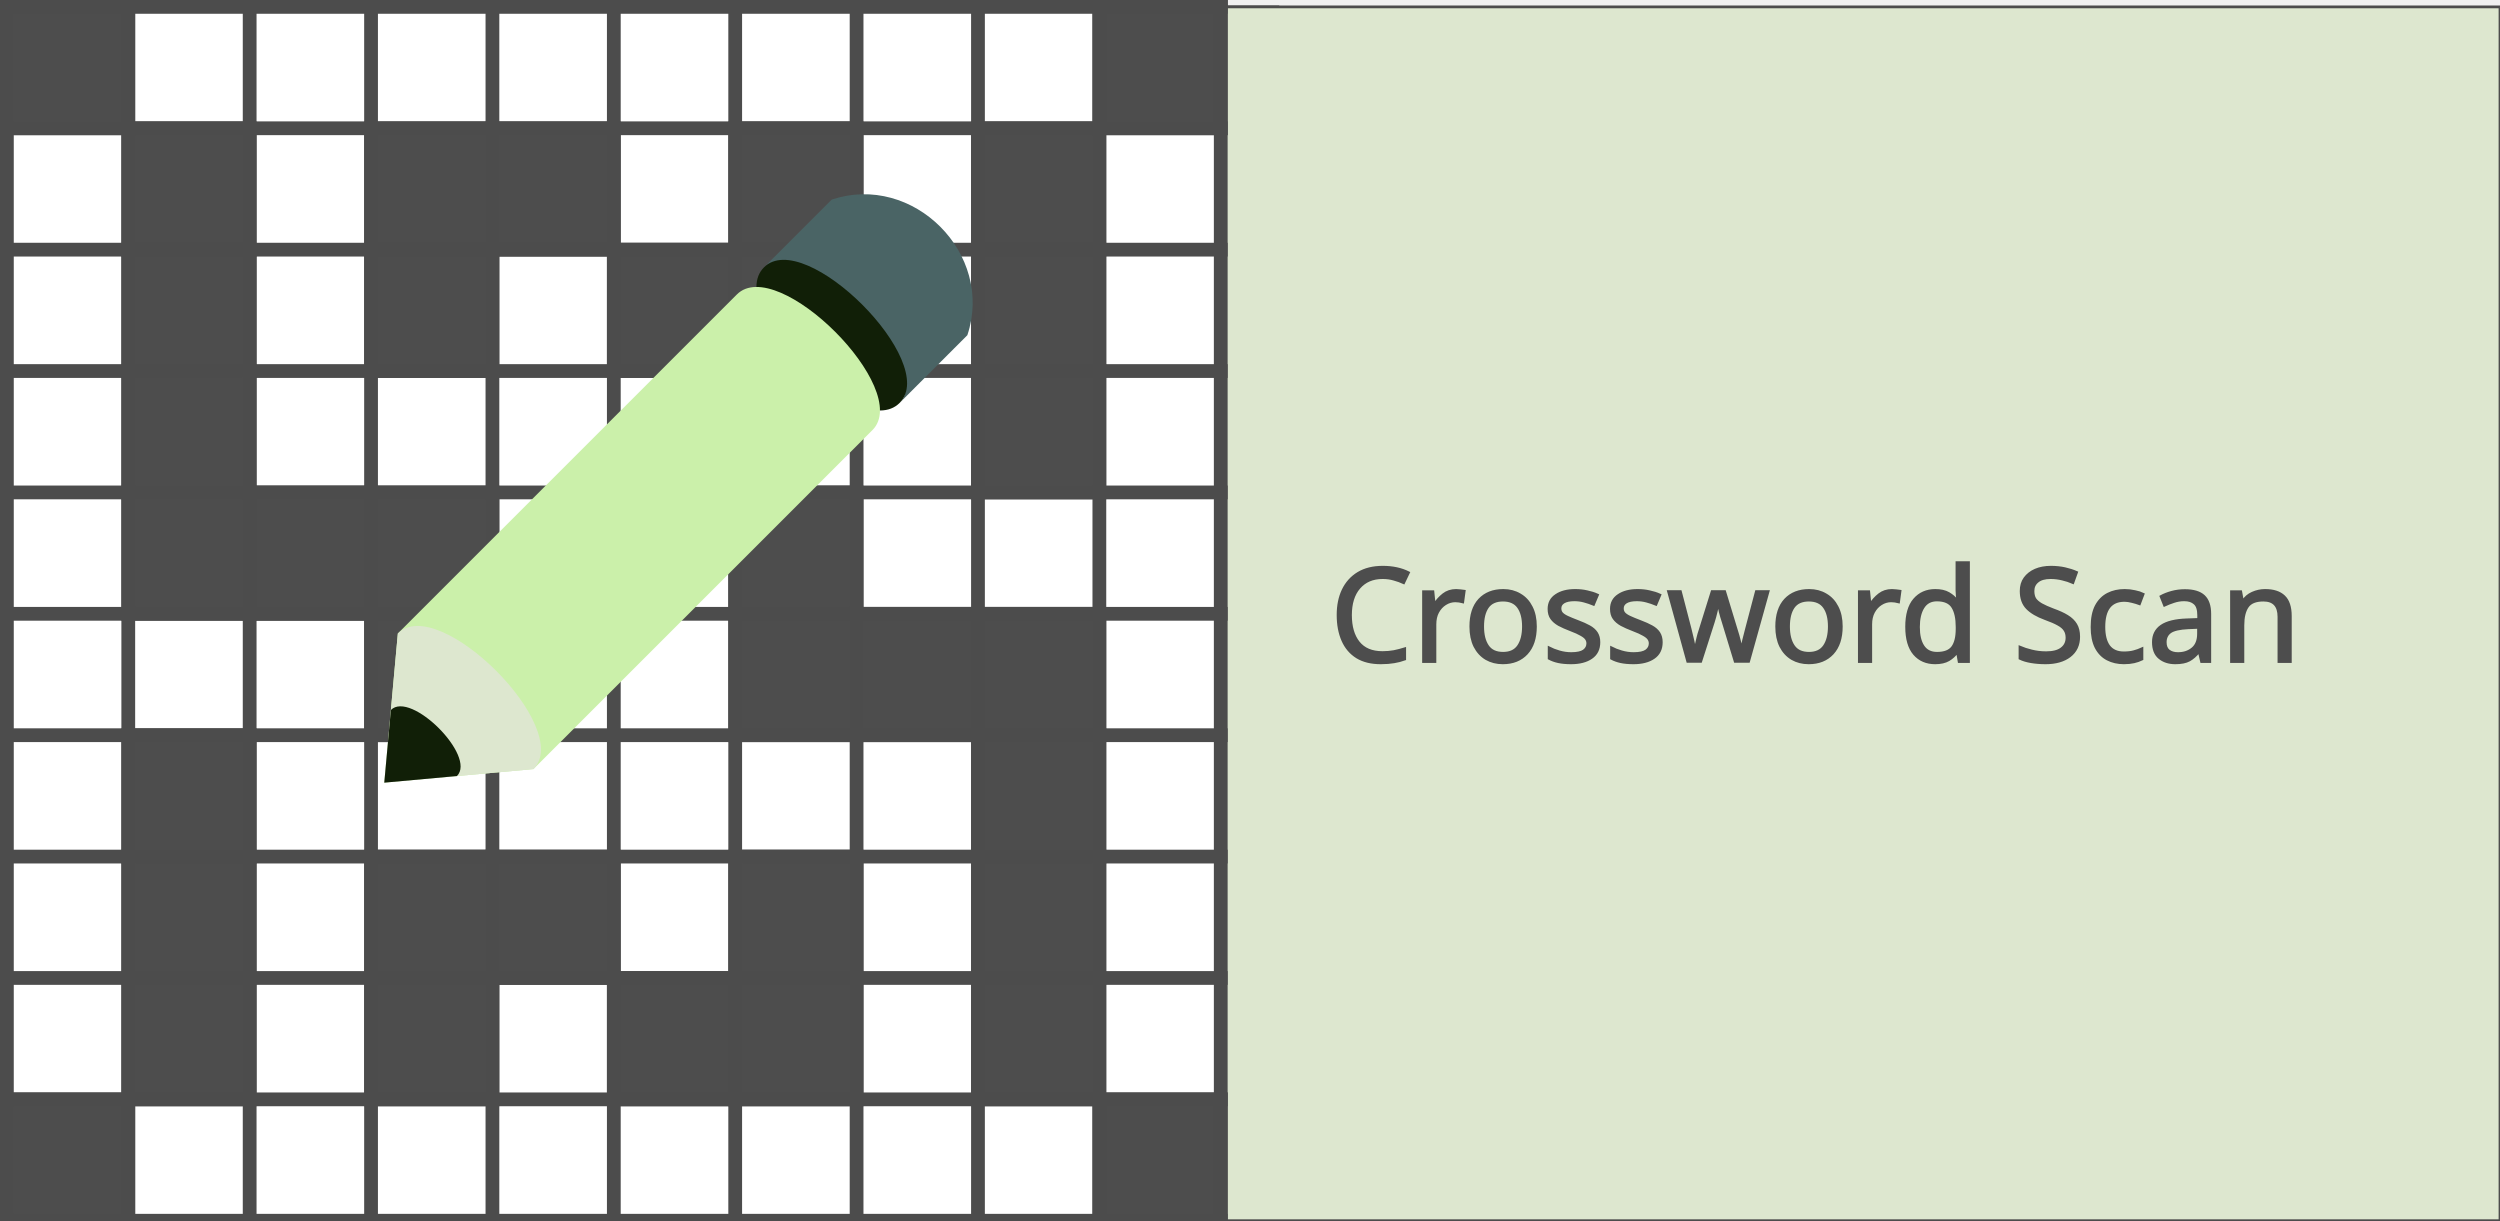
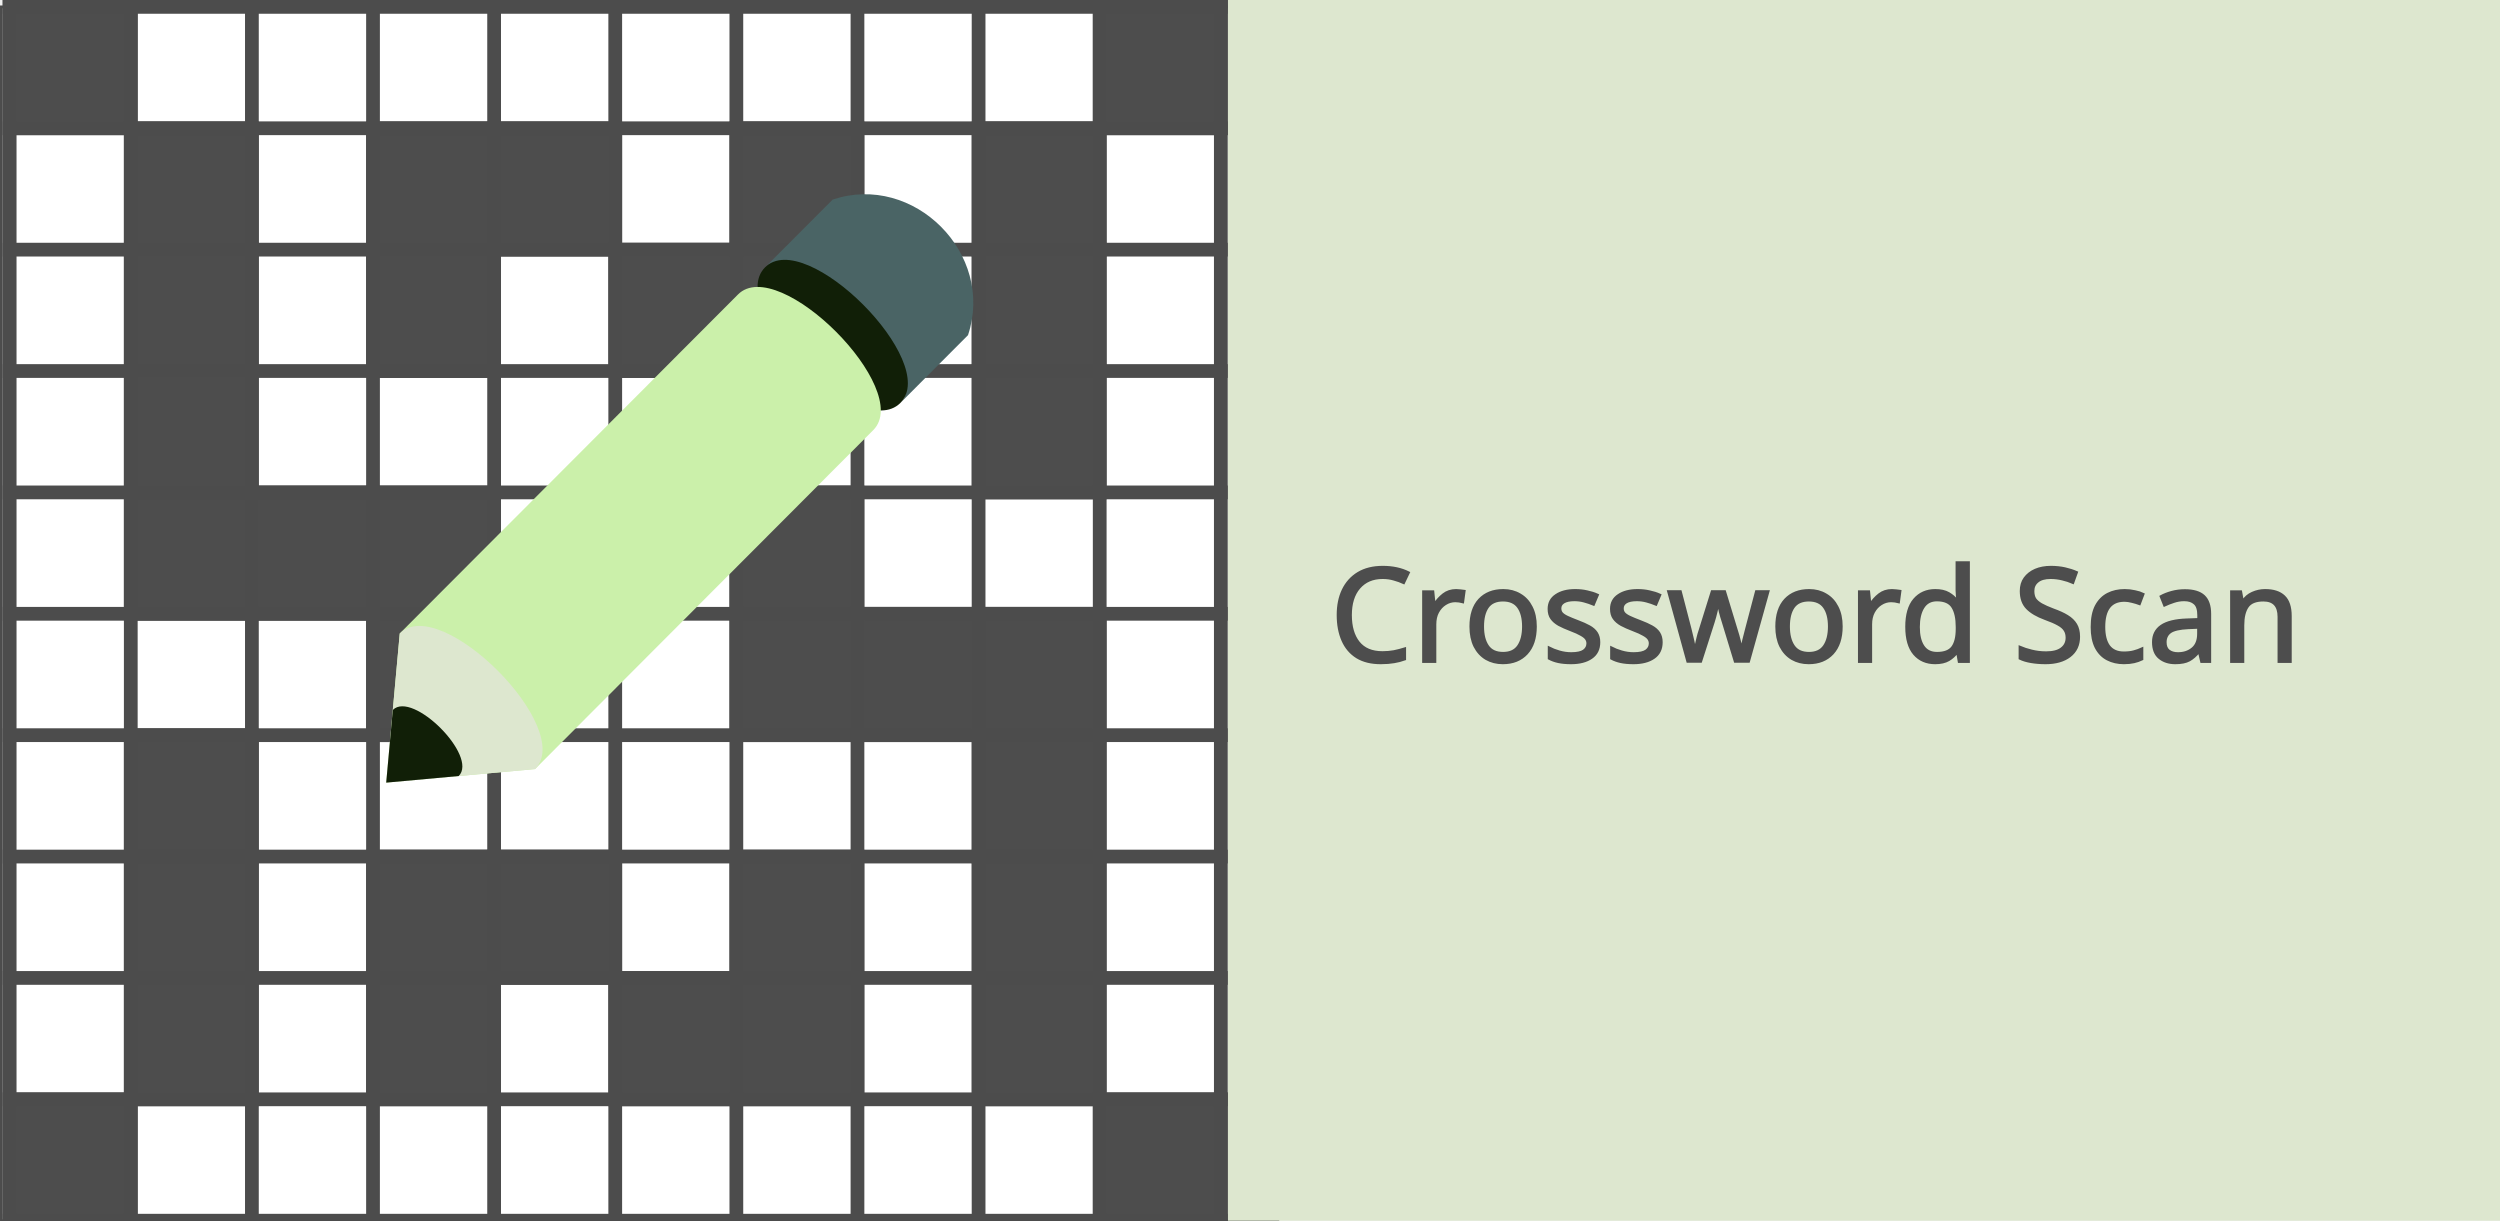
<svg xmlns="http://www.w3.org/2000/svg" width="1024" height="500" viewBox="0 0 270.933 132.292" version="1.1" id="svg9616">
  <defs id="defs9613" />
  <g id="layer1">
-     <rect style="fill:#ffffff;fill-opacity:1;stroke:#4c4c4c;stroke-width:0.3;stroke-linecap:square;stroke-miterlimit:10" id="rect10209-0" width="138.637" height="131.546" x="-0.152" y="0.746" />
-     <rect style="fill:#dde7cf;stroke:#4c4c4c;stroke-width:0.3;stroke-linecap:square;stroke-miterlimit:10" id="rect10209" width="138.637" height="131.546" x="132.296" y="0.746" />
-     <path style="fill:#4d4d4d;fill-opacity:1;stroke:#4c4c4c;stroke-width:1.492;stroke-linecap:square;stroke-linejoin:miter;stroke-miterlimit:10;stroke-dasharray:none;stroke-opacity:1" d="M 0.746,40.211 H 132.296" id="path9750-3" />
-     <path style="fill:#4d4d4d;fill-opacity:1;stroke:#4c4c4c;stroke-width:1.492;stroke-linecap:square;stroke-linejoin:miter;stroke-miterlimit:10;stroke-dasharray:none;stroke-opacity:1" d="M 0.746,53.366 H 132.296" id="path9750-75" />
-     <path style="fill:#4d4d4d;fill-opacity:1;stroke:#4c4c4c;stroke-width:1.492;stroke-linecap:square;stroke-linejoin:miter;stroke-miterlimit:10;stroke-dasharray:none;stroke-opacity:1" d="M 0.746,66.521 H 132.296" id="path9750-2" />
-     <path style="fill:#4d4d4d;fill-opacity:1;stroke:#4c4c4c;stroke-width:1.492;stroke-linecap:square;stroke-linejoin:miter;stroke-miterlimit:10;stroke-dasharray:none;stroke-opacity:1" d="M 0.746,79.676 H 132.296" id="path9750-65" />
-     <path style="fill:#4d4d4d;fill-opacity:1;stroke:#4c4c4c;stroke-width:1.492;stroke-linecap:square;stroke-linejoin:miter;stroke-miterlimit:10;stroke-dasharray:none;stroke-opacity:1" d="M 0.746,92.831 H 132.296" id="path9750-71" />
-     <rect style="fill:#4d4d4d;fill-opacity:1;stroke:#4c4c4c;stroke-width:1.492;stroke-linecap:square;stroke-linejoin:miter;stroke-miterlimit:10;stroke-dasharray:none;stroke-opacity:1" id="rect9062" width="13.155" height="13.155" x="0.746" y="0.746" />
-     <rect style="fill:#4d4d4d;fill-opacity:1;stroke:#4c4c4c;stroke-width:1.492;stroke-linecap:square;stroke-linejoin:miter;stroke-miterlimit:10;stroke-dasharray:none;stroke-opacity:1" id="rect9062-09" width="13.155" height="13.155" x="119.141" y="0.746" />
-     <rect style="fill:#4d4d4d;fill-opacity:1;stroke:#4c4c4c;stroke-width:1.492;stroke-linecap:square;stroke-linejoin:miter;stroke-miterlimit:10;stroke-dasharray:none;stroke-opacity:1" id="rect9062-0" width="13.155" height="13.155" x="13.901" y="27.056" />
-     <rect style="fill:#4d4d4d;fill-opacity:1;stroke:#4c4c4c;stroke-width:1.492;stroke-linecap:square;stroke-linejoin:miter;stroke-miterlimit:10;stroke-dasharray:none;stroke-opacity:1" id="rect9062-0-3" width="13.155" height="13.155" x="13.901" y="40.211" />
-     <rect style="fill:#4d4d4d;fill-opacity:1;stroke:#4c4c4c;stroke-width:1.492;stroke-linecap:square;stroke-linejoin:miter;stroke-miterlimit:10;stroke-dasharray:none;stroke-opacity:1" id="rect9062-0-9" width="13.155" height="13.155" x="13.901" y="79.676" />
-     <rect style="fill:#4d4d4d;fill-opacity:1;stroke:#4c4c4c;stroke-width:1.492;stroke-linecap:square;stroke-linejoin:miter;stroke-miterlimit:10;stroke-dasharray:none;stroke-opacity:1" id="rect9062-0-6" width="13.155" height="13.155" x="13.901" y="53.366" />
-     <rect style="fill:#4d4d4d;fill-opacity:1;stroke:#4c4c4c;stroke-width:1.492;stroke-linecap:square;stroke-linejoin:miter;stroke-miterlimit:10;stroke-dasharray:none;stroke-opacity:1" id="rect9062-0-64" width="13.155" height="13.155" x="105.986" y="79.676" />
-     <rect style="fill:#4d4d4d;fill-opacity:1;stroke:#4c4c4c;stroke-width:1.492;stroke-linecap:square;stroke-linejoin:miter;stroke-miterlimit:10;stroke-dasharray:none;stroke-opacity:1" id="rect9062-0-0" width="13.155" height="13.155" x="105.986" y="40.211" />
-     <rect style="fill:#4d4d4d;fill-opacity:1;stroke:#4c4c4c;stroke-width:1.492;stroke-linecap:square;stroke-linejoin:miter;stroke-miterlimit:10;stroke-dasharray:none;stroke-opacity:1" id="rect9062-0-8" width="13.155" height="13.155" x="105.986" y="66.521" />
-     <rect style="fill:#4d4d4d;fill-opacity:1;stroke:#4c4c4c;stroke-width:1.492;stroke-linecap:square;stroke-linejoin:miter;stroke-miterlimit:10;stroke-dasharray:none;stroke-opacity:1" id="rect9062-0-2" width="13.155" height="13.155" x="92.831" y="66.521" />
-     <rect style="fill:#4d4d4d;fill-opacity:1;stroke:#4c4c4c;stroke-width:1.492;stroke-linecap:square;stroke-linejoin:miter;stroke-miterlimit:10;stroke-dasharray:none;stroke-opacity:1" id="rect9062-0-06" width="13.155" height="13.155" x="27.056" y="53.366" />
-     <rect style="fill:#4d4d4d;fill-opacity:1;stroke:#4c4c4c;stroke-width:1.492;stroke-linecap:square;stroke-linejoin:miter;stroke-miterlimit:10;stroke-dasharray:none;stroke-opacity:1" id="rect9062-0-07" width="13.155" height="13.155" x="40.211" y="53.366" />
-     <rect style="fill:#4d4d4d;fill-opacity:1;stroke:#4c4c4c;stroke-width:1.492;stroke-linecap:square;stroke-linejoin:miter;stroke-miterlimit:10;stroke-dasharray:none;stroke-opacity:1" id="rect9062-0-29" width="13.155" height="13.155" x="79.676" y="66.521" />
-     <rect style="fill:#4d4d4d;fill-opacity:1;stroke:#4c4c4c;stroke-width:1.492;stroke-linecap:square;stroke-linejoin:miter;stroke-miterlimit:10;stroke-dasharray:none;stroke-opacity:1" id="rect9062-0-3-7-5" width="13.155" height="13.155" x="53.366" y="13.901" />
-     <rect style="fill:#4d4d4d;fill-opacity:1;stroke:#4c4c4c;stroke-width:1.492;stroke-linecap:square;stroke-linejoin:miter;stroke-miterlimit:10;stroke-dasharray:none;stroke-opacity:1" id="rect9062-0-3-7-5-7" width="13.155" height="13.155" x="79.676" y="13.901" />
-     <rect style="fill:#4d4d4d;fill-opacity:1;stroke:#4c4c4c;stroke-width:1.492;stroke-linecap:square;stroke-linejoin:miter;stroke-miterlimit:10;stroke-dasharray:none;stroke-opacity:1" id="rect9062-0-3-7-5-1" width="13.155" height="13.155" x="79.676" y="27.056" />
-     <rect style="fill:#4d4d4d;fill-opacity:1;stroke:#4c4c4c;stroke-width:1.492;stroke-linecap:square;stroke-linejoin:miter;stroke-miterlimit:10;stroke-dasharray:none;stroke-opacity:1" id="rect9062-0-3-7-5-74" width="13.155" height="13.155" x="105.986" y="13.901" />
-     <rect style="fill:#4d4d4d;fill-opacity:1;stroke:#4c4c4c;stroke-width:1.492;stroke-linecap:square;stroke-linejoin:miter;stroke-miterlimit:10;stroke-dasharray:none;stroke-opacity:1" id="rect9062-0-3-7-5-5" width="13.155" height="13.155" x="105.986" y="27.056" />
-     <rect style="fill:#4d4d4d;fill-opacity:1;stroke:#4c4c4c;stroke-width:1.492;stroke-linecap:square;stroke-linejoin:miter;stroke-miterlimit:10;stroke-dasharray:none;stroke-opacity:1" id="rect9062-0-3-7-7" width="13.155" height="13.155" x="66.521" y="27.056" />
-     <rect style="fill:#4d4d4d;fill-opacity:1;stroke:#4c4c4c;stroke-width:1.492;stroke-linecap:square;stroke-linejoin:miter;stroke-miterlimit:10;stroke-dasharray:none;stroke-opacity:1" id="rect9062-3" width="13.155" height="13.155" x="40.211" y="27.056" />
-     <rect style="fill:#4d4d4d;fill-opacity:1;stroke:#4c4c4c;stroke-width:1.492;stroke-linecap:square;stroke-linejoin:miter;stroke-miterlimit:10;stroke-dasharray:none;stroke-opacity:1" id="rect9062-01" width="13.155" height="13.155" x="13.901" y="13.901" />
-     <rect style="fill:#4d4d4d;fill-opacity:1;stroke:#4c4c4c;stroke-width:1.492;stroke-linecap:square;stroke-linejoin:miter;stroke-miterlimit:10;stroke-dasharray:none;stroke-opacity:1" id="rect9062-03" width="13.155" height="13.155" x="40.211" y="13.901" />
-     <rect style="fill:#4d4d4d;fill-opacity:1;stroke:#4c4c4c;stroke-width:1.492;stroke-linecap:square;stroke-linejoin:miter;stroke-miterlimit:10;stroke-dasharray:none;stroke-opacity:1" id="rect9062-8" width="13.155" height="13.155" x="0.746" y="-132.296" transform="scale(1,-1)" />
-     <rect style="fill:#4d4d4d;fill-opacity:1;stroke:#4c4c4c;stroke-width:1.492;stroke-linecap:square;stroke-linejoin:miter;stroke-miterlimit:10;stroke-dasharray:none;stroke-opacity:1" id="rect9062-09-2" width="13.155" height="13.155" x="119.141" y="-132.296" transform="scale(1,-1)" />
-     <rect style="fill:#4d4d4d;fill-opacity:1;stroke:#4c4c4c;stroke-width:1.492;stroke-linecap:square;stroke-linejoin:miter;stroke-miterlimit:10;stroke-dasharray:none;stroke-opacity:1" id="rect9062-0-5" width="13.155" height="13.155" x="13.901" y="-105.986" transform="scale(1,-1)" />
-     <rect style="fill:#4d4d4d;fill-opacity:1;stroke:#4c4c4c;stroke-width:1.492;stroke-linecap:square;stroke-linejoin:miter;stroke-miterlimit:10;stroke-dasharray:none;stroke-opacity:1" id="rect9062-0-3-7-5-4" width="13.155" height="13.155" x="53.366" y="-105.986" transform="scale(1,-1)" />
-     <rect style="fill:#4d4d4d;fill-opacity:1;stroke:#4c4c4c;stroke-width:1.492;stroke-linecap:square;stroke-linejoin:miter;stroke-miterlimit:10;stroke-dasharray:none;stroke-opacity:1" id="rect9062-0-3-7-5-7-5" width="13.155" height="13.155" x="79.676" y="-119.141" transform="scale(1,-1)" />
-     <rect style="fill:#4d4d4d;fill-opacity:1;stroke:#4c4c4c;stroke-width:1.492;stroke-linecap:square;stroke-linejoin:miter;stroke-miterlimit:10;stroke-dasharray:none;stroke-opacity:1" id="rect9062-0-3-7-5-1-3" width="13.155" height="13.155" x="79.676" y="-105.986" transform="scale(1,-1)" />
-     <rect style="fill:#4d4d4d;fill-opacity:1;stroke:#4c4c4c;stroke-width:1.492;stroke-linecap:square;stroke-linejoin:miter;stroke-miterlimit:10;stroke-dasharray:none;stroke-opacity:1" id="rect9062-0-3-7-5-74-0" width="13.155" height="13.155" x="105.986" y="-119.141" transform="scale(1,-1)" />
-     <rect style="fill:#4d4d4d;fill-opacity:1;stroke:#4c4c4c;stroke-width:1.492;stroke-linecap:square;stroke-linejoin:miter;stroke-miterlimit:10;stroke-dasharray:none;stroke-opacity:1" id="rect9062-0-3-7-5-5-1" width="13.155" height="13.155" x="105.986" y="-105.986" transform="scale(1,-1)" />
-     <rect style="fill:#4d4d4d;fill-opacity:1;stroke:#4c4c4c;stroke-width:1.492;stroke-linecap:square;stroke-linejoin:miter;stroke-miterlimit:10;stroke-dasharray:none;stroke-opacity:1" id="rect9062-0-3-7-7-9" width="13.155" height="13.155" x="66.521" y="-119.141" transform="scale(1,-1)" />
-     <rect style="fill:#4d4d4d;fill-opacity:1;stroke:#4c4c4c;stroke-width:1.492;stroke-linecap:square;stroke-linejoin:miter;stroke-miterlimit:10;stroke-dasharray:none;stroke-opacity:1" id="rect9062-3-4" width="13.155" height="13.155" x="40.211" y="-105.986" transform="scale(1,-1)" />
-     <rect style="fill:#4d4d4d;fill-opacity:1;stroke:#4c4c4c;stroke-width:1.492;stroke-linecap:square;stroke-linejoin:miter;stroke-miterlimit:10;stroke-dasharray:none;stroke-opacity:1" id="rect9062-01-5" width="13.155" height="13.155" x="13.901" y="-119.141" transform="scale(1,-1)" />
-     <rect style="fill:#4d4d4d;fill-opacity:1;stroke:#4c4c4c;stroke-width:1.492;stroke-linecap:square;stroke-linejoin:miter;stroke-miterlimit:10;stroke-dasharray:none;stroke-opacity:1" id="rect9062-03-9" width="13.155" height="13.155" x="40.211" y="-119.141" transform="scale(1,-1)" />
-     <rect style="fill:#4d4d4d;fill-opacity:1;stroke:#4c4c4c;stroke-width:1.492;stroke-linecap:square;stroke-linejoin:miter;stroke-miterlimit:10;stroke-dasharray:none;stroke-opacity:1" id="rect9062-0-81" width="13.155" height="13.155" x="40.211" y="66.521" />
-     <path style="fill:#4d4d4d;fill-opacity:1;stroke:#4c4c4c;stroke-width:1.492;stroke-linecap:square;stroke-linejoin:miter;stroke-miterlimit:10;stroke-dasharray:none;stroke-opacity:1" d="M 66.521,132.296 V 0.746" id="path9750-0-7" />
-     <path style="fill:#4d4d4d;fill-opacity:1;stroke:#4c4c4c;stroke-width:1.492;stroke-linecap:square;stroke-linejoin:miter;stroke-miterlimit:10;stroke-dasharray:none;stroke-opacity:1" d="M 79.676,132.296 V 0.746" id="path9750-0-5" />
-     <path style="fill:#4d4d4d;fill-opacity:1;stroke:#4c4c4c;stroke-width:1.492;stroke-linecap:square;stroke-linejoin:miter;stroke-miterlimit:10;stroke-dasharray:none;stroke-opacity:1" d="M 92.831,132.296 V 0.746" id="path9750-0-50" />
-     <path style="fill:#4d4d4d;fill-opacity:1;stroke:#4c4c4c;stroke-width:1.492;stroke-linecap:square;stroke-linejoin:miter;stroke-miterlimit:10;stroke-dasharray:none;stroke-opacity:1" d="M 105.986,132.296 V 0.746" id="path9750-0-52" />
-     <path style="fill:#4d4d4d;fill-opacity:1;stroke:#4c4c4c;stroke-width:1.492;stroke-linecap:square;stroke-linejoin:miter;stroke-miterlimit:10;stroke-dasharray:none;stroke-opacity:1" d="M 119.141,132.296 V 0.746" id="path9750-0-07" />
-     <path style="fill:#4d4d4d;fill-opacity:1;stroke:#4c4c4c;stroke-width:1.492;stroke-linecap:square;stroke-linejoin:miter;stroke-miterlimit:10;stroke-dasharray:none;stroke-opacity:1" d="M 132.296,132.296 V 0.746" id="path9750-0-79" />
-     <rect style="fill:#4d4d4d;fill-opacity:1;stroke:#4c4c4c;stroke-width:1.492;stroke-linecap:square;stroke-linejoin:miter;stroke-miterlimit:10;stroke-dasharray:none;stroke-opacity:1" id="rect9062-0-1" width="13.155" height="13.155" x="79.676" y="53.366" />
-     <path style="fill:#4d4d4d;fill-opacity:1;stroke:#4c4c4c;stroke-width:1.492;stroke-linecap:square;stroke-linejoin:miter;stroke-miterlimit:10;stroke-dasharray:none;stroke-opacity:1" d="M 0.746,27.056 H 132.296" id="path9750" />
-     <path style="fill:#4d4d4d;fill-opacity:1;stroke:#4c4c4c;stroke-width:1.492;stroke-linecap:square;stroke-linejoin:miter;stroke-miterlimit:10;stroke-dasharray:none;stroke-opacity:1" d="M 27.056,132.296 V 0.746" id="path9750-0" />
-     <path style="fill:#4d4d4d;fill-opacity:1;stroke:#4c4c4c;stroke-width:1.492;stroke-linecap:square;stroke-linejoin:miter;stroke-miterlimit:10;stroke-dasharray:none;stroke-opacity:1" d="M 13.901,132.296 V 0.746" id="path9750-0-4" />
-     <path style="fill:#4d4d4d;fill-opacity:1;stroke:#4c4c4c;stroke-width:1.492;stroke-linecap:square;stroke-linejoin:miter;stroke-miterlimit:10;stroke-dasharray:none;stroke-opacity:1" d="M 0.746,105.986 H 132.296" id="path9750-8" />
-     <path style="fill:#4d4d4d;fill-opacity:1;stroke:#4c4c4c;stroke-width:1.492;stroke-linecap:square;stroke-linejoin:miter;stroke-miterlimit:10;stroke-dasharray:none;stroke-opacity:1" d="M 0.746,13.901 H 132.296" id="path9750-653" />
-     <path style="fill:#4d4d4d;fill-opacity:1;stroke:#4c4c4c;stroke-width:1.492;stroke-linecap:square;stroke-linejoin:miter;stroke-miterlimit:10;stroke-dasharray:none;stroke-opacity:1" d="M 0.746,0.746 H 132.296" id="path9750-19" />
-     <path style="fill:#4d4d4d;fill-opacity:1;stroke:#4c4c4c;stroke-width:1.492;stroke-linecap:square;stroke-linejoin:miter;stroke-miterlimit:10;stroke-dasharray:none;stroke-opacity:1" d="M 0.746,132.296 H 132.296" id="path9750-57" />
-     <path style="fill:#4d4d4d;fill-opacity:1;stroke:#4c4c4c;stroke-width:1.492;stroke-linecap:square;stroke-linejoin:miter;stroke-miterlimit:10;stroke-dasharray:none;stroke-opacity:1" d="M 0.746,119.141 H 132.296" id="path9750-57-0" />
-     <path style="fill:#4d4d4d;fill-opacity:1;stroke:#4c4c4c;stroke-width:1.492;stroke-linecap:square;stroke-linejoin:miter;stroke-miterlimit:10;stroke-dasharray:none;stroke-opacity:1" d="M 40.211,132.296 V 0.746" id="path9750-0-0" />
-     <path style="fill:#4d4d4d;fill-opacity:1;stroke:#4c4c4c;stroke-width:1.492;stroke-linecap:square;stroke-linejoin:miter;stroke-miterlimit:10;stroke-dasharray:none;stroke-opacity:1" d="M 53.366,132.296 V 0.746" id="path9750-0-6" />
-     <path style="fill:#4d4d4d;fill-opacity:1;stroke:#4c4c4c;stroke-width:1.492;stroke-linecap:square;stroke-linejoin:miter;stroke-miterlimit:10;stroke-dasharray:none;stroke-opacity:1" d="M 0.746,132.296 V 0.746" id="path9750-0-75" />
-     <path style="fill:#808080;stroke-width:1.47" d="M 46.788,87.024 V 79.676" id="path647" />
-     <path style="fill:#808080;stroke-width:1.47" d="M 54.136,87.024 H 46.788" id="path649" />
-     <path style="fill:#000000;stroke-width:1.47" d="M 35.767,53.959 V 39.263" id="path653" />
-     <path style="fill:#000000;stroke-width:1.47" d="M 50.462,53.959 V 39.263" id="path655" />
-     <path style="fill:#4a6465;fill-opacity:1;stroke:#000000;stroke-width:0;stroke-linecap:square;stroke-linejoin:round;stroke-dasharray:none;stroke-opacity:1" d="M 82.793,28.976 C 86.727,25.041 101.423,39.737 97.488,43.672 l 7.348,-7.348 C 107.775,27.506 98.958,18.689 90.14,21.628 Z" id="path1483" />
-     <path style="fill:#111f07;fill-opacity:1;stroke:#000000;stroke-width:0;stroke-linecap:square;stroke-linejoin:round;stroke-miterlimit:10;stroke-dasharray:none;stroke-opacity:1" d="M 82.793,28.976 C 87.201,24.567 101.897,39.263 97.488,43.672 93.079,48.08 78.384,33.385 82.793,28.976 Z" id="path1543" />
-     <path style="fill:#cbf0aa;fill-opacity:1;stroke:#000000;stroke-width:0;stroke-linecap:round;stroke-linejoin:round;stroke-dasharray:none;stroke-opacity:1" d="M 79.853,31.915 C 84.262,27.506 98.958,42.202 94.549,46.611 L 57.81,83.35 41.645,84.819 43.114,68.654 Z" id="path1479" />
-     <path style="fill:#dde7cf;fill-opacity:1;stroke:#000000;stroke-width:0;stroke-linecap:butt;stroke-linejoin:round;stroke-miterlimit:10;stroke-dasharray:none;stroke-opacity:1" d="M 41.645,84.819 57.81,83.35 C 62.219,78.941 47.523,64.245 43.114,68.654 Z" id="path1666" />
-     <path style="fill:#111f07;fill-opacity:1;stroke:#000000;stroke-width:0;stroke-linecap:butt;stroke-linejoin:round;stroke-miterlimit:10;stroke-dasharray:none;stroke-opacity:1" d="m 41.645,84.819 7.875,-0.716 c 2.148,-2.148 -5.012,-9.307 -7.159,-7.159 z" id="path1610" />
+     <rect style="fill:#ffffff;fill-opacity:1;stroke:#4c4c4c;stroke-width:0.3;stroke-linecap:square;stroke-miterlimit:10" id="rect10209-0" width="138.335" height="131.547" x="0.15" y="0.745" />
+     <rect style="fill:#dde7cf;stroke:none;stroke-width:0.3;stroke-linecap:square;stroke-miterlimit:10" id="rect10209" width="137.892" height="132.292" x="133.042" y="7.1525574e-07" />
+     <path style="fill:#4d4d4d;fill-opacity:1;stroke:#4c4c4c;stroke-width:1.49;stroke-linecap:square;stroke-linejoin:miter;stroke-miterlimit:10;stroke-dasharray:none;stroke-opacity:1" d="M 1.046,40.209 H 132.305" id="path9750-3" />
+     <path style="fill:#4d4d4d;fill-opacity:1;stroke:#4c4c4c;stroke-width:1.49;stroke-linecap:square;stroke-linejoin:miter;stroke-miterlimit:10;stroke-dasharray:none;stroke-opacity:1" d="M 1.046,53.364 H 132.305" id="path9750-75" />
+     <path style="fill:#4d4d4d;fill-opacity:1;stroke:#4c4c4c;stroke-width:1.49;stroke-linecap:square;stroke-linejoin:miter;stroke-miterlimit:10;stroke-dasharray:none;stroke-opacity:1" d="M 1.046,66.519 H 132.305" id="path9750-2" />
+     <path style="fill:#4d4d4d;fill-opacity:1;stroke:#4c4c4c;stroke-width:1.49;stroke-linecap:square;stroke-linejoin:miter;stroke-miterlimit:10;stroke-dasharray:none;stroke-opacity:1" d="M 1.046,79.673 H 132.305" id="path9750-65" />
+     <path style="fill:#4d4d4d;fill-opacity:1;stroke:#4c4c4c;stroke-width:1.49;stroke-linecap:square;stroke-linejoin:miter;stroke-miterlimit:10;stroke-dasharray:none;stroke-opacity:1" d="M 1.046,92.828 H 132.305" id="path9750-71" />
+     <rect style="fill:#4d4d4d;fill-opacity:1;stroke:#4c4c4c;stroke-width:1.49;stroke-linecap:square;stroke-linejoin:miter;stroke-miterlimit:10;stroke-dasharray:none;stroke-opacity:1" id="rect9062" width="13.126" height="13.155" x="1.046" y="0.745" />
+     <rect style="fill:#4d4d4d;fill-opacity:1;stroke:#4c4c4c;stroke-width:1.49;stroke-linecap:square;stroke-linejoin:miter;stroke-miterlimit:10;stroke-dasharray:none;stroke-opacity:1" id="rect9062-09" width="13.126" height="13.155" x="119.179" y="0.745" />
+     <rect style="fill:#4d4d4d;fill-opacity:1;stroke:#4c4c4c;stroke-width:1.49;stroke-linecap:square;stroke-linejoin:miter;stroke-miterlimit:10;stroke-dasharray:none;stroke-opacity:1" id="rect9062-0" width="13.126" height="13.155" x="14.172" y="27.055" />
+     <rect style="fill:#4d4d4d;fill-opacity:1;stroke:#4c4c4c;stroke-width:1.49;stroke-linecap:square;stroke-linejoin:miter;stroke-miterlimit:10;stroke-dasharray:none;stroke-opacity:1" id="rect9062-0-3" width="13.126" height="13.155" x="14.172" y="40.209" />
+     <rect style="fill:#4d4d4d;fill-opacity:1;stroke:#4c4c4c;stroke-width:1.49;stroke-linecap:square;stroke-linejoin:miter;stroke-miterlimit:10;stroke-dasharray:none;stroke-opacity:1" id="rect9062-0-9" width="13.126" height="13.155" x="14.172" y="79.673" />
+     <rect style="fill:#4d4d4d;fill-opacity:1;stroke:#4c4c4c;stroke-width:1.49;stroke-linecap:square;stroke-linejoin:miter;stroke-miterlimit:10;stroke-dasharray:none;stroke-opacity:1" id="rect9062-0-6" width="13.126" height="13.155" x="14.172" y="53.364" />
+     <rect style="fill:#4d4d4d;fill-opacity:1;stroke:#4c4c4c;stroke-width:1.49;stroke-linecap:square;stroke-linejoin:miter;stroke-miterlimit:10;stroke-dasharray:none;stroke-opacity:1" id="rect9062-0-64" width="13.126" height="13.155" x="106.053" y="79.673" />
+     <rect style="fill:#4d4d4d;fill-opacity:1;stroke:#4c4c4c;stroke-width:1.49;stroke-linecap:square;stroke-linejoin:miter;stroke-miterlimit:10;stroke-dasharray:none;stroke-opacity:1" id="rect9062-0-0" width="13.126" height="13.155" x="106.053" y="40.209" />
+     <rect style="fill:#4d4d4d;fill-opacity:1;stroke:#4c4c4c;stroke-width:1.49;stroke-linecap:square;stroke-linejoin:miter;stroke-miterlimit:10;stroke-dasharray:none;stroke-opacity:1" id="rect9062-0-8" width="13.126" height="13.155" x="106.053" y="66.519" />
+     <rect style="fill:#4d4d4d;fill-opacity:1;stroke:#4c4c4c;stroke-width:1.49;stroke-linecap:square;stroke-linejoin:miter;stroke-miterlimit:10;stroke-dasharray:none;stroke-opacity:1" id="rect9062-0-2" width="13.126" height="13.155" x="92.927" y="66.519" />
+     <rect style="fill:#4d4d4d;fill-opacity:1;stroke:#4c4c4c;stroke-width:1.49;stroke-linecap:square;stroke-linejoin:miter;stroke-miterlimit:10;stroke-dasharray:none;stroke-opacity:1" id="rect9062-0-06" width="13.126" height="13.155" x="27.298" y="53.364" />
+     <rect style="fill:#4d4d4d;fill-opacity:1;stroke:#4c4c4c;stroke-width:1.49;stroke-linecap:square;stroke-linejoin:miter;stroke-miterlimit:10;stroke-dasharray:none;stroke-opacity:1" id="rect9062-0-07" width="13.126" height="13.155" x="40.424" y="53.364" />
+     <rect style="fill:#4d4d4d;fill-opacity:1;stroke:#4c4c4c;stroke-width:1.49;stroke-linecap:square;stroke-linejoin:miter;stroke-miterlimit:10;stroke-dasharray:none;stroke-opacity:1" id="rect9062-0-29" width="13.126" height="13.155" x="79.801" y="66.519" />
+     <rect style="fill:#4d4d4d;fill-opacity:1;stroke:#4c4c4c;stroke-width:1.49;stroke-linecap:square;stroke-linejoin:miter;stroke-miterlimit:10;stroke-dasharray:none;stroke-opacity:1" id="rect9062-0-3-7-5" width="13.126" height="13.155" x="53.549" y="13.9" />
+     <rect style="fill:#4d4d4d;fill-opacity:1;stroke:#4c4c4c;stroke-width:1.49;stroke-linecap:square;stroke-linejoin:miter;stroke-miterlimit:10;stroke-dasharray:none;stroke-opacity:1" id="rect9062-0-3-7-5-7" width="13.126" height="13.155" x="79.801" y="13.9" />
+     <rect style="fill:#4d4d4d;fill-opacity:1;stroke:#4c4c4c;stroke-width:1.49;stroke-linecap:square;stroke-linejoin:miter;stroke-miterlimit:10;stroke-dasharray:none;stroke-opacity:1" id="rect9062-0-3-7-5-1" width="13.126" height="13.155" x="79.801" y="27.055" />
+     <rect style="fill:#4d4d4d;fill-opacity:1;stroke:#4c4c4c;stroke-width:1.49;stroke-linecap:square;stroke-linejoin:miter;stroke-miterlimit:10;stroke-dasharray:none;stroke-opacity:1" id="rect9062-0-3-7-5-74" width="13.126" height="13.155" x="106.053" y="13.9" />
+     <rect style="fill:#4d4d4d;fill-opacity:1;stroke:#4c4c4c;stroke-width:1.49;stroke-linecap:square;stroke-linejoin:miter;stroke-miterlimit:10;stroke-dasharray:none;stroke-opacity:1" id="rect9062-0-3-7-5-5" width="13.126" height="13.155" x="106.053" y="27.055" />
+     <rect style="fill:#4d4d4d;fill-opacity:1;stroke:#4c4c4c;stroke-width:1.49;stroke-linecap:square;stroke-linejoin:miter;stroke-miterlimit:10;stroke-dasharray:none;stroke-opacity:1" id="rect9062-0-3-7-7" width="13.126" height="13.155" x="66.675" y="27.055" />
+     <rect style="fill:#4d4d4d;fill-opacity:1;stroke:#4c4c4c;stroke-width:1.49;stroke-linecap:square;stroke-linejoin:miter;stroke-miterlimit:10;stroke-dasharray:none;stroke-opacity:1" id="rect9062-3" width="13.126" height="13.155" x="40.424" y="27.055" />
+     <rect style="fill:#4d4d4d;fill-opacity:1;stroke:#4c4c4c;stroke-width:1.49;stroke-linecap:square;stroke-linejoin:miter;stroke-miterlimit:10;stroke-dasharray:none;stroke-opacity:1" id="rect9062-01" width="13.126" height="13.155" x="14.172" y="13.9" />
+     <rect style="fill:#4d4d4d;fill-opacity:1;stroke:#4c4c4c;stroke-width:1.49;stroke-linecap:square;stroke-linejoin:miter;stroke-miterlimit:10;stroke-dasharray:none;stroke-opacity:1" id="rect9062-03" width="13.126" height="13.155" x="40.424" y="13.9" />
+     <rect style="fill:#4d4d4d;fill-opacity:1;stroke:#4c4c4c;stroke-width:1.49;stroke-linecap:square;stroke-linejoin:miter;stroke-miterlimit:10;stroke-dasharray:none;stroke-opacity:1" id="rect9062-8" width="13.126" height="13.155" x="1.046" y="-132.292" transform="scale(1,-1)" />
+     <rect style="fill:#4d4d4d;fill-opacity:1;stroke:#4c4c4c;stroke-width:1.49;stroke-linecap:square;stroke-linejoin:miter;stroke-miterlimit:10;stroke-dasharray:none;stroke-opacity:1" id="rect9062-09-2" width="13.126" height="13.155" x="119.179" y="-132.292" transform="scale(1,-1)" />
+     <rect style="fill:#4d4d4d;fill-opacity:1;stroke:#4c4c4c;stroke-width:1.49;stroke-linecap:square;stroke-linejoin:miter;stroke-miterlimit:10;stroke-dasharray:none;stroke-opacity:1" id="rect9062-0-5" width="13.126" height="13.155" x="14.172" y="-105.982" transform="scale(1,-1)" />
+     <rect style="fill:#4d4d4d;fill-opacity:1;stroke:#4c4c4c;stroke-width:1.49;stroke-linecap:square;stroke-linejoin:miter;stroke-miterlimit:10;stroke-dasharray:none;stroke-opacity:1" id="rect9062-0-3-7-5-4" width="13.126" height="13.155" x="53.549" y="-105.982" transform="scale(1,-1)" />
+     <rect style="fill:#4d4d4d;fill-opacity:1;stroke:#4c4c4c;stroke-width:1.49;stroke-linecap:square;stroke-linejoin:miter;stroke-miterlimit:10;stroke-dasharray:none;stroke-opacity:1" id="rect9062-0-3-7-5-7-5" width="13.126" height="13.155" x="79.801" y="-119.137" transform="scale(1,-1)" />
+     <rect style="fill:#4d4d4d;fill-opacity:1;stroke:#4c4c4c;stroke-width:1.49;stroke-linecap:square;stroke-linejoin:miter;stroke-miterlimit:10;stroke-dasharray:none;stroke-opacity:1" id="rect9062-0-3-7-5-1-3" width="13.126" height="13.155" x="79.801" y="-105.982" transform="scale(1,-1)" />
+     <rect style="fill:#4d4d4d;fill-opacity:1;stroke:#4c4c4c;stroke-width:1.49;stroke-linecap:square;stroke-linejoin:miter;stroke-miterlimit:10;stroke-dasharray:none;stroke-opacity:1" id="rect9062-0-3-7-5-74-0" width="13.126" height="13.155" x="106.053" y="-119.137" transform="scale(1,-1)" />
+     <rect style="fill:#4d4d4d;fill-opacity:1;stroke:#4c4c4c;stroke-width:1.49;stroke-linecap:square;stroke-linejoin:miter;stroke-miterlimit:10;stroke-dasharray:none;stroke-opacity:1" id="rect9062-0-3-7-5-5-1" width="13.126" height="13.155" x="106.053" y="-105.982" transform="scale(1,-1)" />
+     <rect style="fill:#4d4d4d;fill-opacity:1;stroke:#4c4c4c;stroke-width:1.49;stroke-linecap:square;stroke-linejoin:miter;stroke-miterlimit:10;stroke-dasharray:none;stroke-opacity:1" id="rect9062-0-3-7-7-9" width="13.126" height="13.155" x="66.675" y="-119.137" transform="scale(1,-1)" />
+     <rect style="fill:#4d4d4d;fill-opacity:1;stroke:#4c4c4c;stroke-width:1.49;stroke-linecap:square;stroke-linejoin:miter;stroke-miterlimit:10;stroke-dasharray:none;stroke-opacity:1" id="rect9062-3-4" width="13.126" height="13.155" x="40.424" y="-105.982" transform="scale(1,-1)" />
+     <rect style="fill:#4d4d4d;fill-opacity:1;stroke:#4c4c4c;stroke-width:1.49;stroke-linecap:square;stroke-linejoin:miter;stroke-miterlimit:10;stroke-dasharray:none;stroke-opacity:1" id="rect9062-01-5" width="13.126" height="13.155" x="14.172" y="-119.137" transform="scale(1,-1)" />
+     <rect style="fill:#4d4d4d;fill-opacity:1;stroke:#4c4c4c;stroke-width:1.49;stroke-linecap:square;stroke-linejoin:miter;stroke-miterlimit:10;stroke-dasharray:none;stroke-opacity:1" id="rect9062-03-9" width="13.126" height="13.155" x="40.424" y="-119.137" transform="scale(1,-1)" />
+     <rect style="fill:#4d4d4d;fill-opacity:1;stroke:#4c4c4c;stroke-width:1.49;stroke-linecap:square;stroke-linejoin:miter;stroke-miterlimit:10;stroke-dasharray:none;stroke-opacity:1" id="rect9062-0-81" width="13.126" height="13.155" x="40.424" y="66.519" />
+     <path style="fill:#4d4d4d;fill-opacity:1;stroke:#4c4c4c;stroke-width:1.49;stroke-linecap:square;stroke-linejoin:miter;stroke-miterlimit:10;stroke-dasharray:none;stroke-opacity:1" d="M 66.675,132.292 V 0.745" id="path9750-0-7" />
+     <path style="fill:#4d4d4d;fill-opacity:1;stroke:#4c4c4c;stroke-width:1.49;stroke-linecap:square;stroke-linejoin:miter;stroke-miterlimit:10;stroke-dasharray:none;stroke-opacity:1" d="M 79.801,132.292 V 0.745" id="path9750-0-5" />
+     <path style="fill:#4d4d4d;fill-opacity:1;stroke:#4c4c4c;stroke-width:1.49;stroke-linecap:square;stroke-linejoin:miter;stroke-miterlimit:10;stroke-dasharray:none;stroke-opacity:1" d="M 92.927,132.292 V 0.745" id="path9750-0-50" />
+     <path style="fill:#4d4d4d;fill-opacity:1;stroke:#4c4c4c;stroke-width:1.49;stroke-linecap:square;stroke-linejoin:miter;stroke-miterlimit:10;stroke-dasharray:none;stroke-opacity:1" d="M 106.053,132.292 V 0.745" id="path9750-0-52" />
+     <path style="fill:#4d4d4d;fill-opacity:1;stroke:#4c4c4c;stroke-width:1.49;stroke-linecap:square;stroke-linejoin:miter;stroke-miterlimit:10;stroke-dasharray:none;stroke-opacity:1" d="M 119.179,132.292 V 0.745" id="path9750-0-07" />
+     <path style="fill:#4d4d4d;fill-opacity:1;stroke:#4c4c4c;stroke-width:1.49;stroke-linecap:square;stroke-linejoin:miter;stroke-miterlimit:10;stroke-dasharray:none;stroke-opacity:1" d="M 132.305,132.292 V 0.745" id="path9750-0-79" />
+     <rect style="fill:#4d4d4d;fill-opacity:1;stroke:#4c4c4c;stroke-width:1.49;stroke-linecap:square;stroke-linejoin:miter;stroke-miterlimit:10;stroke-dasharray:none;stroke-opacity:1" id="rect9062-0-1" width="13.126" height="13.155" x="79.801" y="53.364" />
+     <path style="fill:#4d4d4d;fill-opacity:1;stroke:#4c4c4c;stroke-width:1.49;stroke-linecap:square;stroke-linejoin:miter;stroke-miterlimit:10;stroke-dasharray:none;stroke-opacity:1" d="M 1.046,27.055 H 132.305" id="path9750" />
+     <path style="fill:#4d4d4d;fill-opacity:1;stroke:#4c4c4c;stroke-width:1.49;stroke-linecap:square;stroke-linejoin:miter;stroke-miterlimit:10;stroke-dasharray:none;stroke-opacity:1" d="M 27.298,132.292 V 0.745" id="path9750-0" />
+     <path style="fill:#4d4d4d;fill-opacity:1;stroke:#4c4c4c;stroke-width:1.49;stroke-linecap:square;stroke-linejoin:miter;stroke-miterlimit:10;stroke-dasharray:none;stroke-opacity:1" d="M 14.172,132.292 V 0.745" id="path9750-0-4" />
+     <path style="fill:#4d4d4d;fill-opacity:1;stroke:#4c4c4c;stroke-width:1.49;stroke-linecap:square;stroke-linejoin:miter;stroke-miterlimit:10;stroke-dasharray:none;stroke-opacity:1" d="M 1.046,105.982 H 132.305" id="path9750-8" />
+     <path style="fill:#4d4d4d;fill-opacity:1;stroke:#4c4c4c;stroke-width:1.49;stroke-linecap:square;stroke-linejoin:miter;stroke-miterlimit:10;stroke-dasharray:none;stroke-opacity:1" d="M 1.046,13.9 H 132.305" id="path9750-653" />
+     <path style="fill:#4d4d4d;fill-opacity:1;stroke:#4c4c4c;stroke-width:1.49;stroke-linecap:square;stroke-linejoin:miter;stroke-miterlimit:10;stroke-dasharray:none;stroke-opacity:1" d="M 1.046,0.745 H 132.305" id="path9750-19" />
+     <path style="fill:#4d4d4d;fill-opacity:1;stroke:#4c4c4c;stroke-width:1.49;stroke-linecap:square;stroke-linejoin:miter;stroke-miterlimit:10;stroke-dasharray:none;stroke-opacity:1" d="M 1.046,132.292 H 132.305" id="path9750-57" />
+     <path style="fill:#4d4d4d;fill-opacity:1;stroke:#4c4c4c;stroke-width:1.49;stroke-linecap:square;stroke-linejoin:miter;stroke-miterlimit:10;stroke-dasharray:none;stroke-opacity:1" d="M 1.046,119.137 H 132.305" id="path9750-57-0" />
+     <path style="fill:#4d4d4d;fill-opacity:1;stroke:#4c4c4c;stroke-width:1.49;stroke-linecap:square;stroke-linejoin:miter;stroke-miterlimit:10;stroke-dasharray:none;stroke-opacity:1" d="M 40.424,132.292 V 0.745" id="path9750-0-0" />
+     <path style="fill:#4d4d4d;fill-opacity:1;stroke:#4c4c4c;stroke-width:1.49;stroke-linecap:square;stroke-linejoin:miter;stroke-miterlimit:10;stroke-dasharray:none;stroke-opacity:1" d="M 53.549,132.292 V 0.745" id="path9750-0-6" />
+     <path style="fill:#4d4d4d;fill-opacity:1;stroke:#4c4c4c;stroke-width:1.49;stroke-linecap:square;stroke-linejoin:miter;stroke-miterlimit:10;stroke-dasharray:none;stroke-opacity:1" d="M 1.046,132.292 V 0.745" id="path9750-0-75" />
+     <path style="fill:#808080;stroke-width:1.468" d="M 46.987,87.021 V 79.673" id="path647" />
+     <path style="fill:#808080;stroke-width:1.468" d="M 54.318,87.021 H 46.987" id="path649" />
+     <path style="fill:#000000;stroke-width:1.468" d="M 35.989,53.957 V 39.261" id="path653" />
+     <path style="fill:#000000;stroke-width:1.468" d="M 50.652,53.957 V 39.261" id="path655" />
+     <path style="fill:#4a6465;fill-opacity:1;stroke:#000000;stroke-width:0;stroke-linecap:square;stroke-linejoin:round;stroke-dasharray:none;stroke-opacity:1" d="m 82.911,28.975 c 3.926,-3.935 18.589,10.761 14.663,14.695 L 104.906,36.322 C 107.838,27.505 99.04,18.688 90.243,21.627 Z" id="path1483" />
+     <path style="fill:#111f07;fill-opacity:1;stroke:#000000;stroke-width:0;stroke-linecap:square;stroke-linejoin:round;stroke-miterlimit:10;stroke-dasharray:none;stroke-opacity:1" d="M 82.911,28.975 C 87.31,24.566 101.973,39.261 97.574,43.67 93.175,48.079 78.512,33.383 82.911,28.975 Z" id="path1543" />
+     <path style="fill:#cbf0aa;fill-opacity:1;stroke:#000000;stroke-width:0;stroke-linecap:round;stroke-linejoin:round;stroke-dasharray:none;stroke-opacity:1" d="m 79.978,31.914 c 4.399,-4.409 19.062,10.287 14.663,14.695 L 57.984,83.347 41.854,84.816 43.321,68.652 Z" id="path1479" />
+     <path style="fill:#dde7cf;fill-opacity:1;stroke:#000000;stroke-width:0;stroke-linecap:butt;stroke-linejoin:round;stroke-miterlimit:10;stroke-dasharray:none;stroke-opacity:1" d="M 41.854,84.816 57.984,83.347 C 62.383,78.938 47.72,64.243 43.321,68.652 Z" id="path1666" />
+     <path style="fill:#111f07;fill-opacity:1;stroke:#000000;stroke-width:0;stroke-linecap:butt;stroke-linejoin:round;stroke-miterlimit:10;stroke-dasharray:none;stroke-opacity:1" d="m 41.854,84.816 7.858,-0.716 C 51.855,81.953 44.712,74.794 42.569,76.941 Z" id="path1610" />
    <text xml:space="preserve" style="font-size:14.111px;fill:#4d4d4d;fill-opacity:1;stroke:#4d4d4d;stroke-width:0.3;stroke-linecap:square;stroke-miterlimit:10;stroke-opacity:1" x="144.152" y="71.69" id="text10265">
      <tspan style="font-style:normal;font-variant:normal;font-weight:normal;font-stretch:normal;font-size:14.111px;font-family:Rockwell;-inkscape-font-specification:Rockwell;fill:#4d4d4d;fill-opacity:1;stroke:#4d4d4d;stroke-width:0.3;stroke-opacity:1" x="144.152" y="71.69" id="tspan10317">Crossword Scan</tspan>
    </text>
  </g>
</svg>
